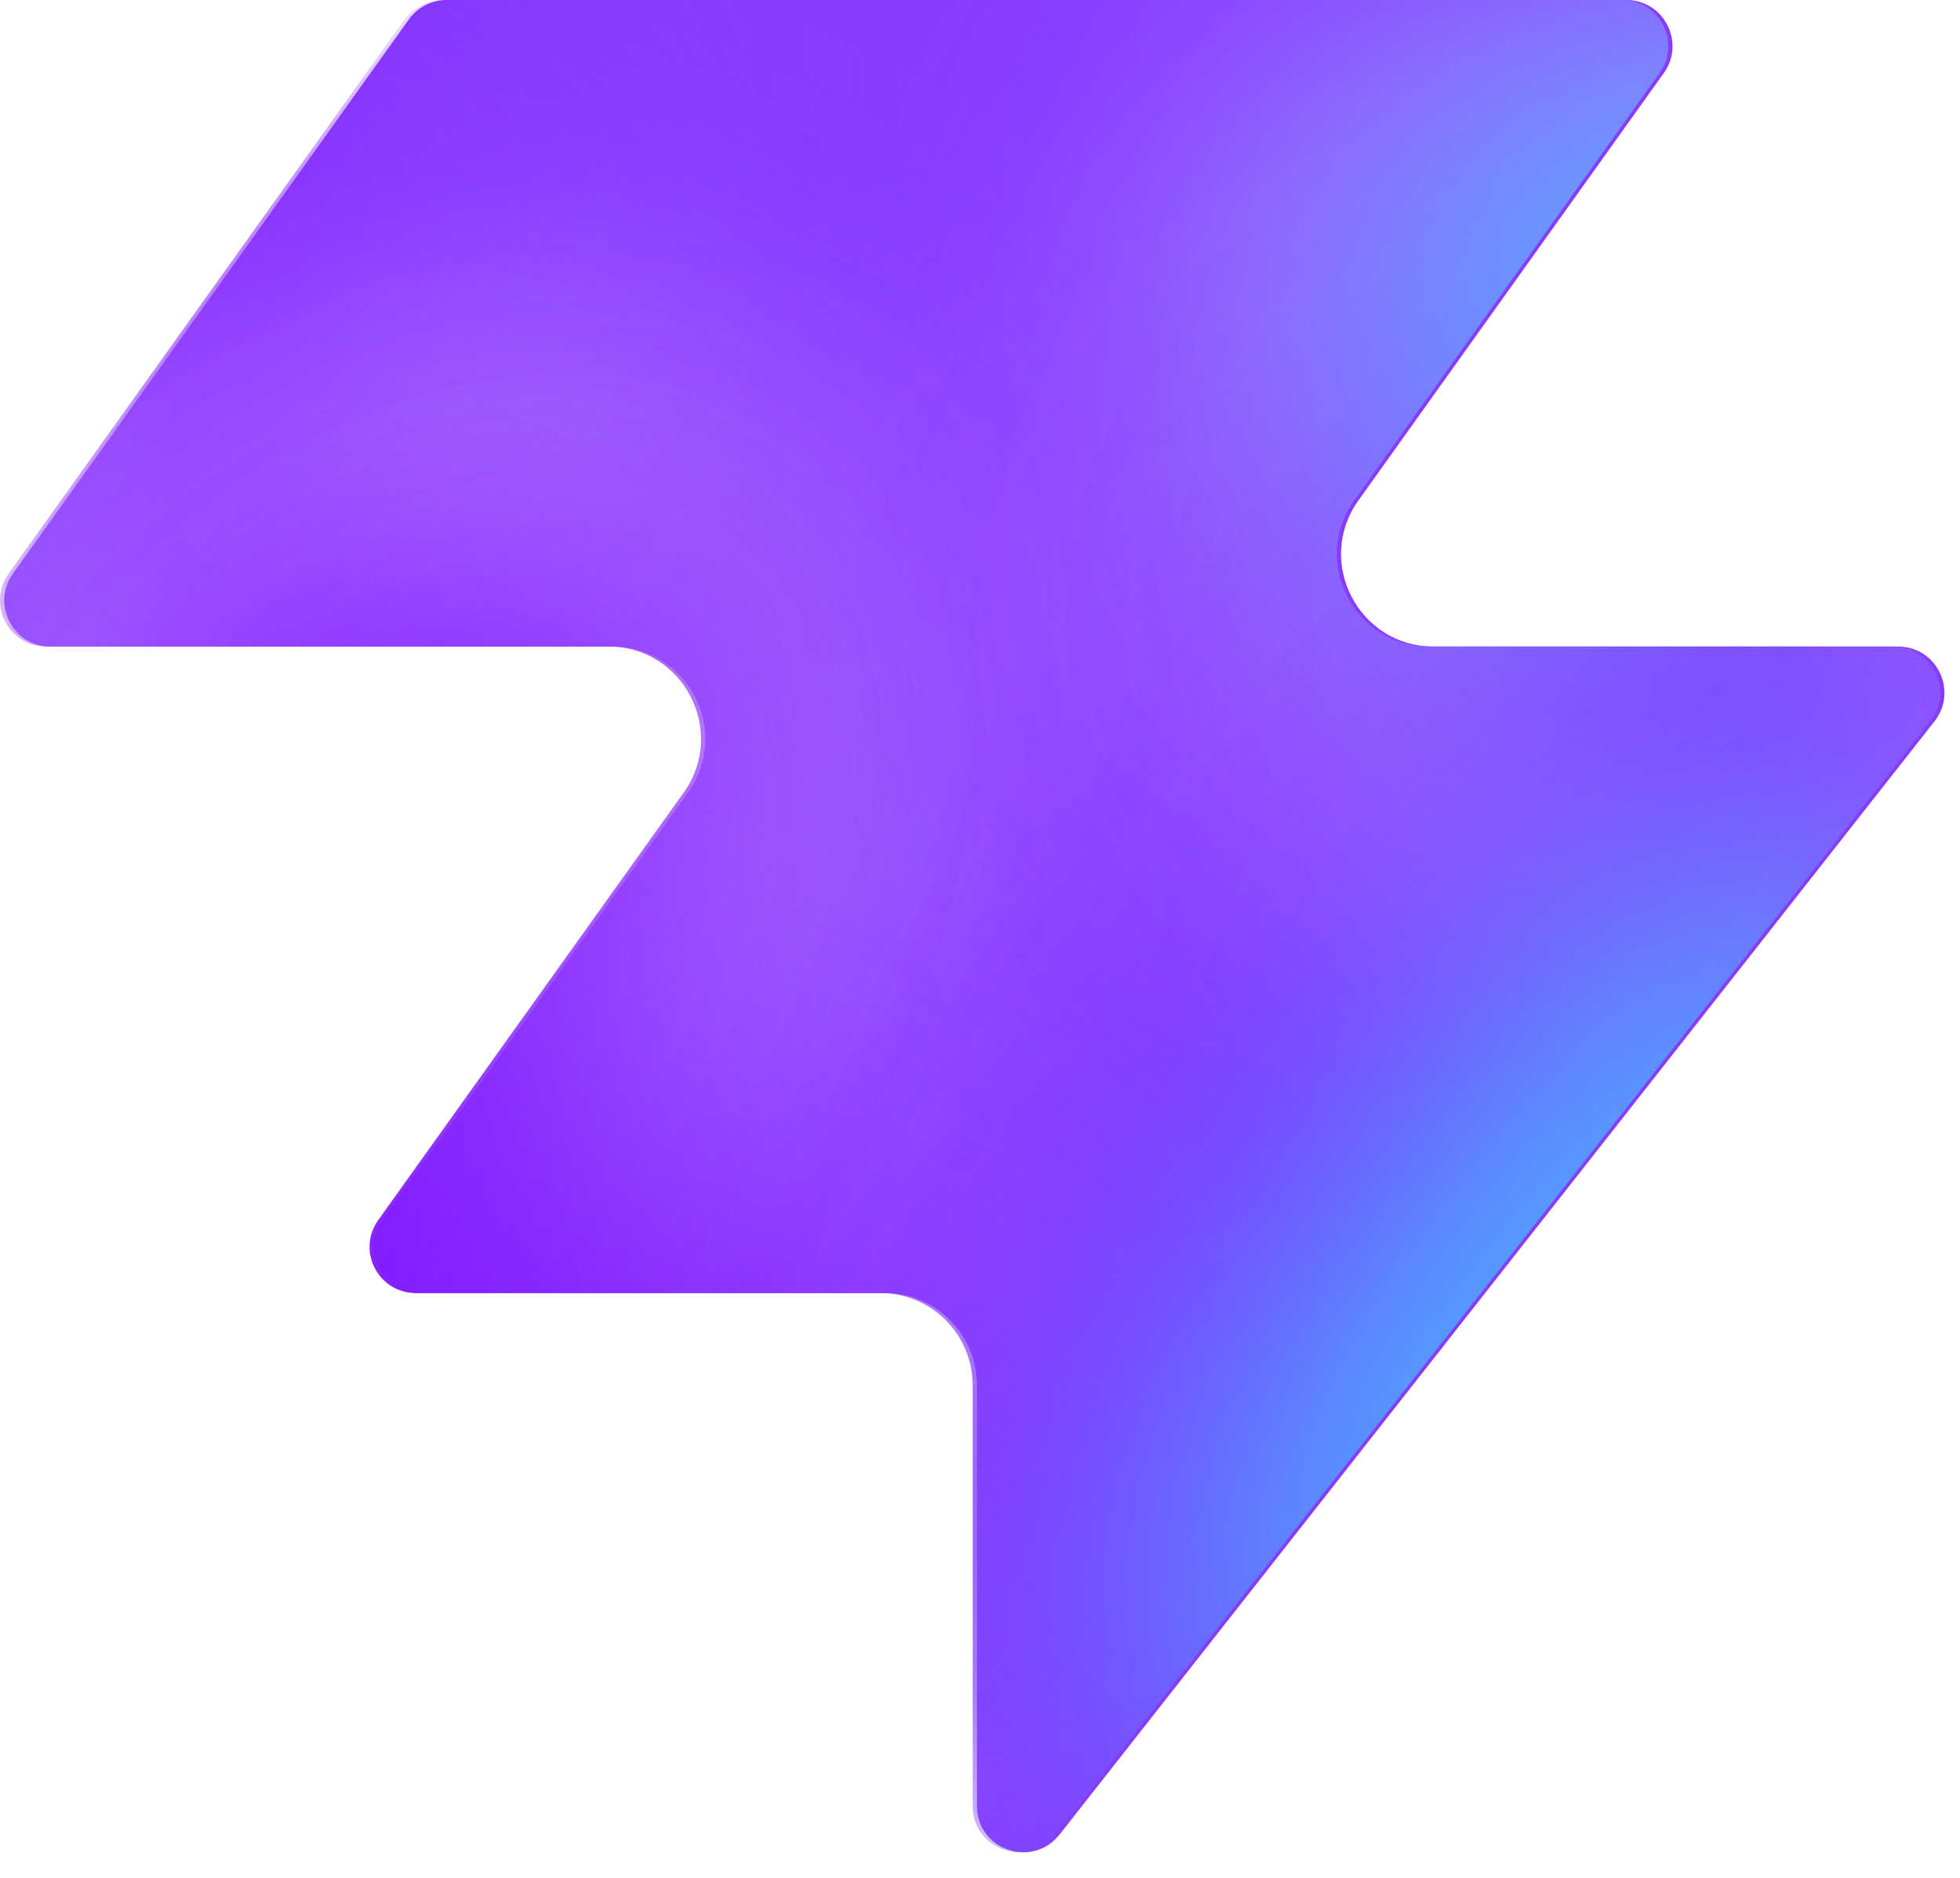
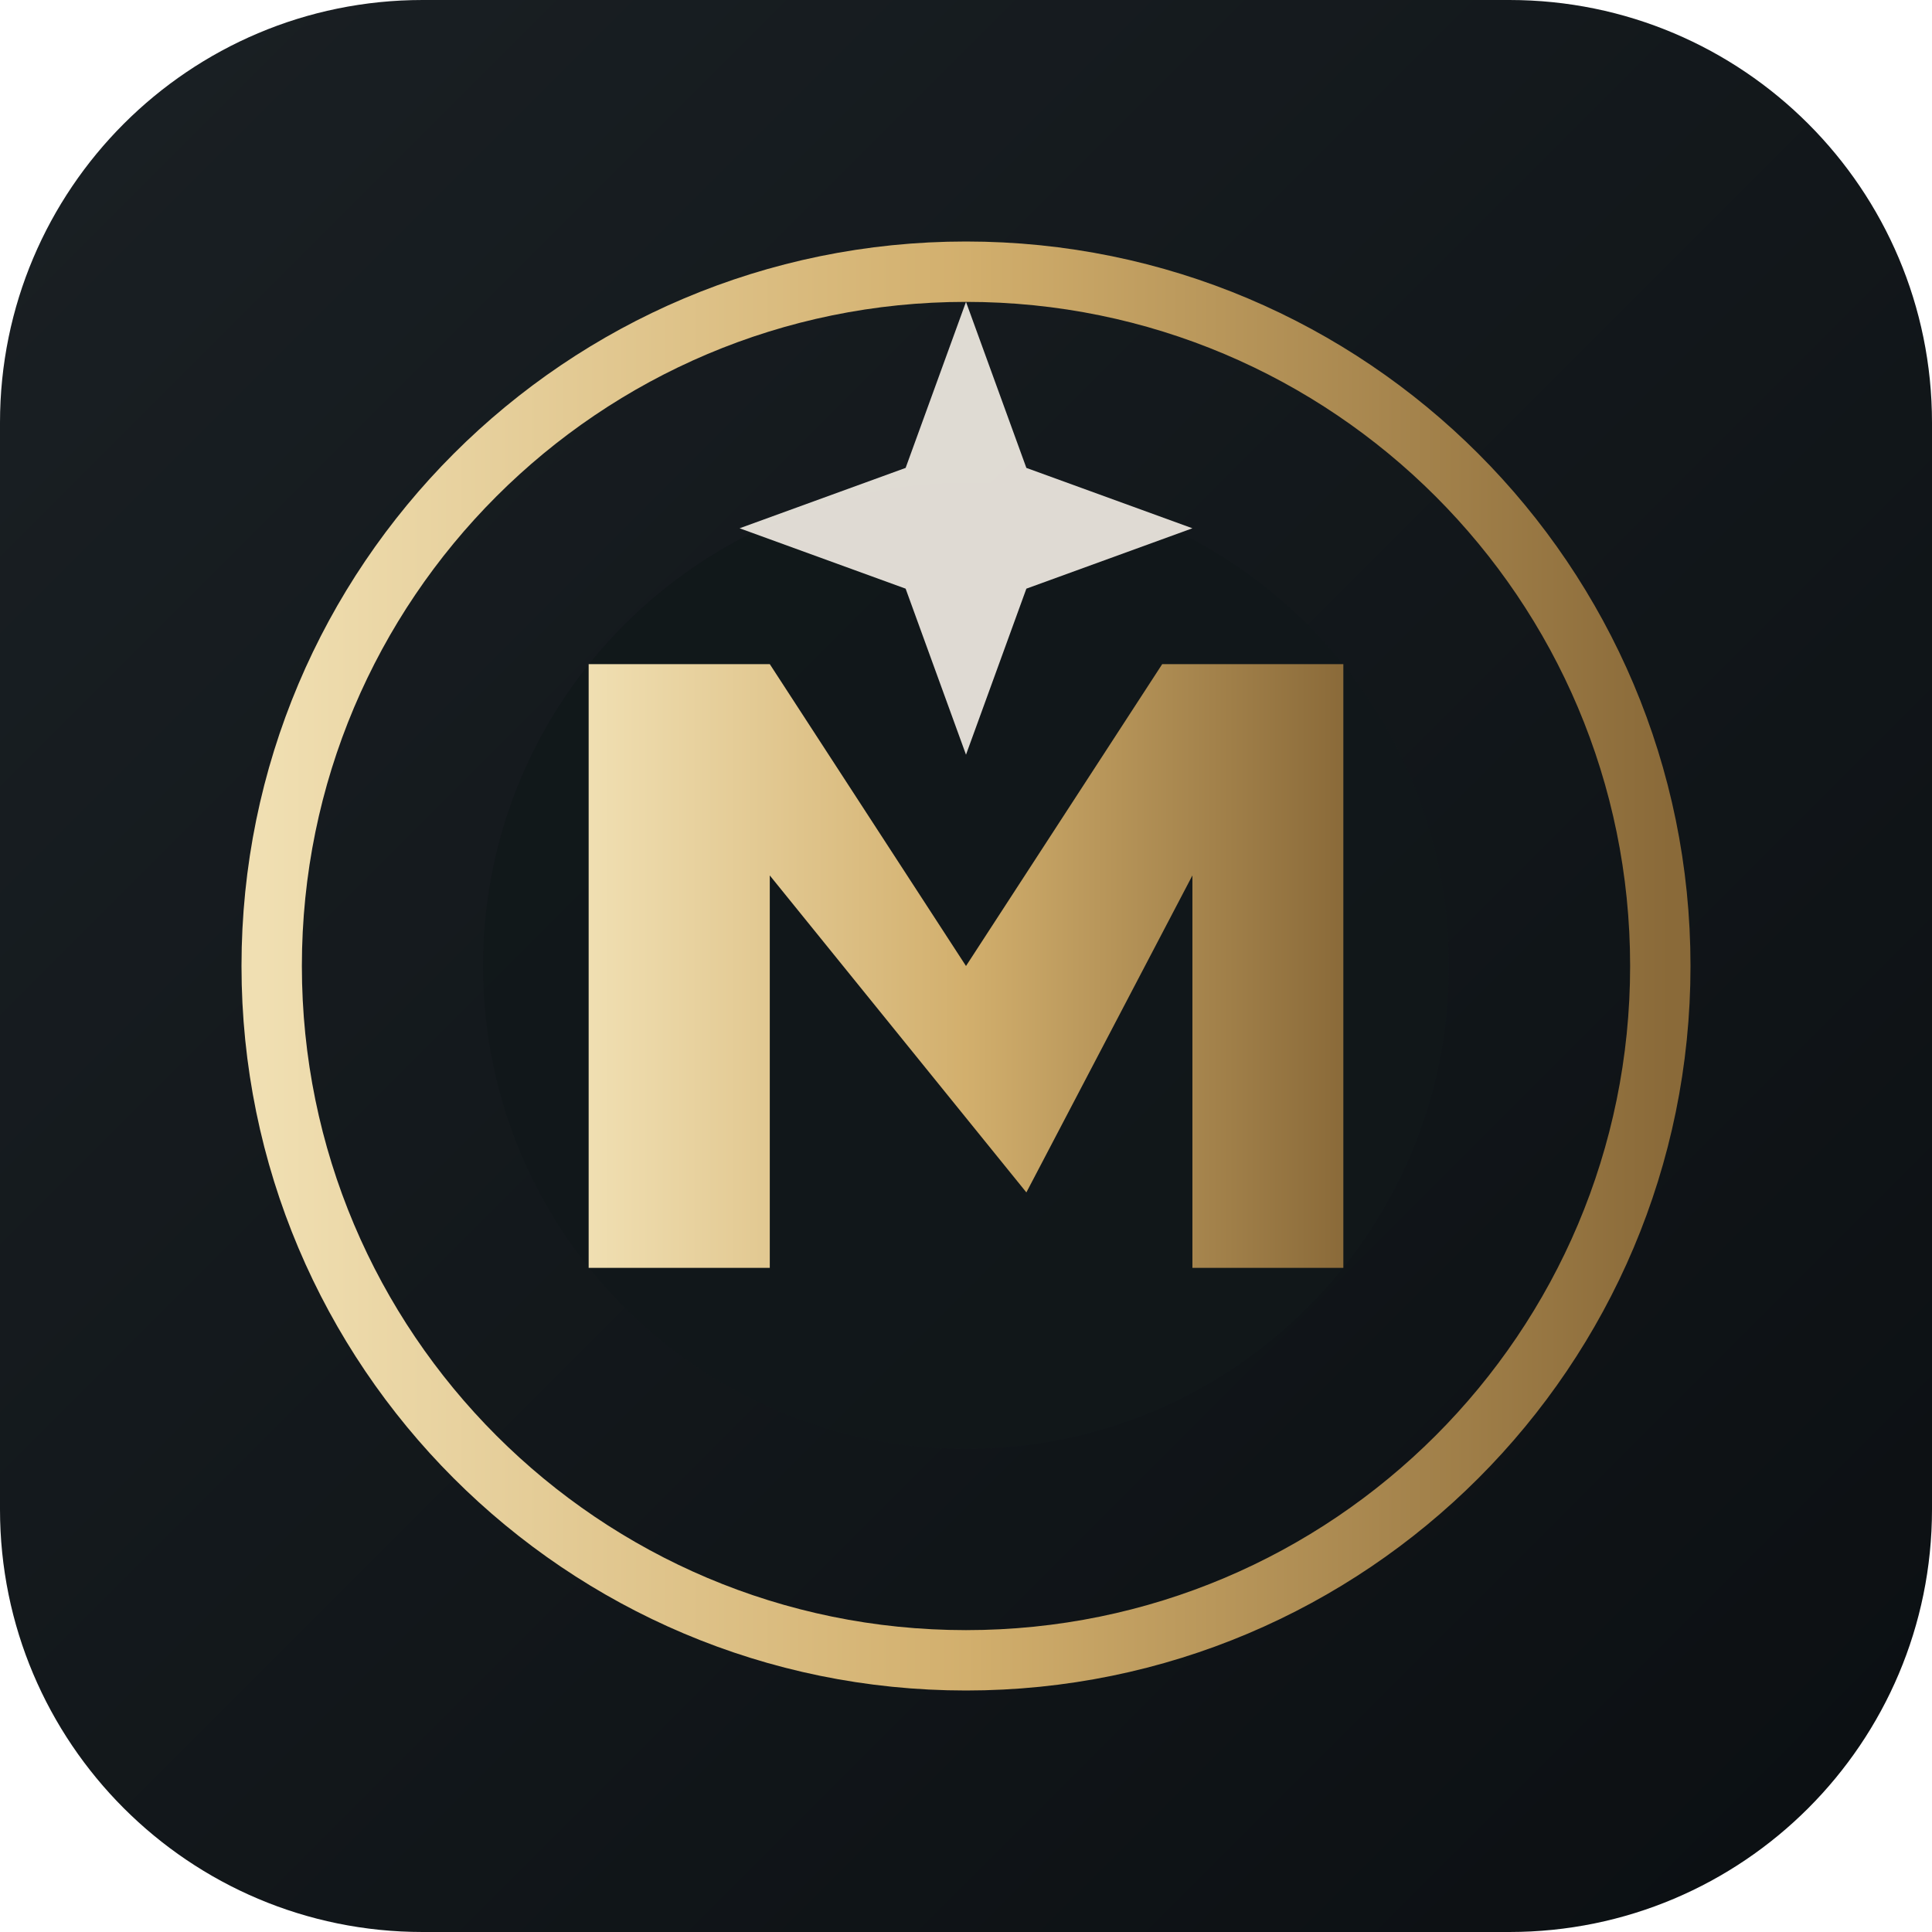
- <svg xmlns="http://www.w3.org/2000/svg" width="48" height="46" fill="none" viewBox="0 0 48 46">
-   <path fill="#863bff" d="M25.946 44.938c-.664.845-2.021.375-2.021-.698V33.937a2.26 2.26 0 0 0-2.262-2.262H10.287c-.92 0-1.456-1.04-.92-1.788l7.48-10.471c1.07-1.497 0-3.578-1.842-3.578H1.237c-.92 0-1.456-1.04-.92-1.788L10.013.474c.214-.297.556-.474.92-.474h28.894c.92 0 1.456 1.04.92 1.788l-7.48 10.471c-1.07 1.498 0 3.579 1.842 3.579h11.377c.943 0 1.473 1.088.89 1.83L25.947 44.94z" style="fill:#863bff;fill:color(display-p3 .525 .23 1);fill-opacity:1" />
-   <mask id="a" width="48" height="46" x="0" y="0" maskUnits="userSpaceOnUse" style="mask-type:alpha">
-     <path fill="#000" d="M25.842 44.938c-.664.844-2.021.375-2.021-.698V33.937a2.26 2.26 0 0 0-2.262-2.262H10.183c-.92 0-1.456-1.04-.92-1.788l7.48-10.471c1.07-1.498 0-3.579-1.842-3.579H1.133c-.92 0-1.456-1.04-.92-1.787L9.91.473c.214-.297.556-.474.92-.474h28.894c.92 0 1.456 1.04.92 1.788l-7.48 10.471c-1.07 1.498 0 3.578 1.842 3.578h11.377c.943 0 1.473 1.088.89 1.832L25.843 44.94z" style="fill:#000;fill-opacity:1" />
-   </mask>
-   <g mask="url(#a)">
-     <g filter="url(#b)">
-       <ellipse cx="5.508" cy="14.704" fill="#ede6ff" rx="5.508" ry="14.704" style="fill:#ede6ff;fill:color(display-p3 .927 .903 1);fill-opacity:1" transform="matrix(.00324 1 1 -.00324 -4.47 31.516)" />
-     </g>
-     <g filter="url(#c)">
-       <ellipse cx="10.399" cy="29.851" fill="#ede6ff" rx="10.399" ry="29.851" style="fill:#ede6ff;fill:color(display-p3 .927 .903 1);fill-opacity:1" transform="matrix(.00324 1 1 -.00324 -39.328 7.883)" />
-     </g>
-     <g filter="url(#d)">
-       <ellipse cx="5.508" cy="30.487" fill="#7e14ff" rx="5.508" ry="30.487" style="fill:#7e14ff;fill:color(display-p3 .492 .077 1);fill-opacity:1" transform="rotate(89.814 -25.913 -14.639)scale(1 -1)" />
-     </g>
-     <g filter="url(#e)">
-       <ellipse cx="5.508" cy="30.599" fill="#7e14ff" rx="5.508" ry="30.599" style="fill:#7e14ff;fill:color(display-p3 .492 .077 1);fill-opacity:1" transform="rotate(89.814 -32.644 -3.334)scale(1 -1)" />
-     </g>
-     <g filter="url(#f)">
-       <ellipse cx="5.508" cy="30.599" fill="#7e14ff" rx="5.508" ry="30.599" style="fill:#7e14ff;fill:color(display-p3 .492 .077 1);fill-opacity:1" transform="matrix(.00324 1 1 -.00324 -34.34 30.47)" />
-     </g>
-     <g filter="url(#g)">
-       <ellipse cx="14.072" cy="22.078" fill="#ede6ff" rx="14.072" ry="22.078" style="fill:#ede6ff;fill:color(display-p3 .927 .903 1);fill-opacity:1" transform="rotate(93.35 24.506 48.493)scale(-1 1)" />
-     </g>
-     <g filter="url(#h)">
-       <ellipse cx="3.47" cy="21.501" fill="#7e14ff" rx="3.47" ry="21.501" style="fill:#7e14ff;fill:color(display-p3 .492 .077 1);fill-opacity:1" transform="rotate(89.009 28.708 47.59)scale(-1 1)" />
-     </g>
-     <g filter="url(#i)">
-       <ellipse cx="3.47" cy="21.501" fill="#7e14ff" rx="3.47" ry="21.501" style="fill:#7e14ff;fill:color(display-p3 .492 .077 1);fill-opacity:1" transform="rotate(89.009 28.708 47.59)scale(-1 1)" />
-     </g>
-     <g filter="url(#j)">
-       <ellipse cx=".387" cy="8.972" fill="#7e14ff" rx="4.407" ry="29.108" style="fill:#7e14ff;fill:color(display-p3 .492 .077 1);fill-opacity:1" transform="rotate(39.51 .387 8.972)" />
-     </g>
-     <g filter="url(#k)">
-       <ellipse cx="47.523" cy="-6.092" fill="#7e14ff" rx="4.407" ry="29.108" style="fill:#7e14ff;fill:color(display-p3 .492 .077 1);fill-opacity:1" transform="rotate(37.892 47.523 -6.092)" />
-     </g>
-     <g filter="url(#l)">
-       <ellipse cx="41.412" cy="6.333" fill="#47bfff" rx="5.971" ry="9.665" style="fill:#47bfff;fill:color(display-p3 .28 .748 1);fill-opacity:1" transform="rotate(37.892 41.412 6.333)" />
-     </g>
-     <g filter="url(#m)">
-       <ellipse cx="-1.879" cy="38.332" fill="#7e14ff" rx="4.407" ry="29.108" style="fill:#7e14ff;fill:color(display-p3 .492 .077 1);fill-opacity:1" transform="rotate(37.892 -1.88 38.332)" />
-     </g>
-     <g filter="url(#n)">
-       <ellipse cx="-1.879" cy="38.332" fill="#7e14ff" rx="4.407" ry="29.108" style="fill:#7e14ff;fill:color(display-p3 .492 .077 1);fill-opacity:1" transform="rotate(37.892 -1.88 38.332)" />
-     </g>
-     <g filter="url(#o)">
-       <ellipse cx="35.651" cy="29.907" fill="#7e14ff" rx="4.407" ry="29.108" style="fill:#7e14ff;fill:color(display-p3 .492 .077 1);fill-opacity:1" transform="rotate(37.892 35.651 29.907)" />
-     </g>
-     <g filter="url(#p)">
-       <ellipse cx="38.418" cy="32.4" fill="#47bfff" rx="5.971" ry="15.297" style="fill:#47bfff;fill:color(display-p3 .28 .748 1);fill-opacity:1" transform="rotate(37.892 38.418 32.4)" />
-     </g>
-   </g>
+ <svg xmlns="http://www.w3.org/2000/svg" viewBox="0 0 128 128" role="img" aria-label="Chief Mrs. Monica memorial icon">
  <defs>
-     <filter id="b" width="60.045" height="41.654" x="-19.77" y="16.149" color-interpolation-filters="sRGB" filterUnits="userSpaceOnUse">
-       <feFlood flood-opacity="0" result="BackgroundImageFix" />
-       <feBlend in="SourceGraphic" in2="BackgroundImageFix" result="shape" />
-       <feGaussianBlur result="effect1_foregroundBlur_2002_17158" stdDeviation="7.659" />
-     </filter>
-     <filter id="c" width="90.34" height="51.437" x="-54.613" y="-7.533" color-interpolation-filters="sRGB" filterUnits="userSpaceOnUse">
-       <feFlood flood-opacity="0" result="BackgroundImageFix" />
-       <feBlend in="SourceGraphic" in2="BackgroundImageFix" result="shape" />
-       <feGaussianBlur result="effect1_foregroundBlur_2002_17158" stdDeviation="7.659" />
-     </filter>
-     <filter id="d" width="79.355" height="29.4" x="-49.64" y="2.03" color-interpolation-filters="sRGB" filterUnits="userSpaceOnUse">
-       <feFlood flood-opacity="0" result="BackgroundImageFix" />
-       <feBlend in="SourceGraphic" in2="BackgroundImageFix" result="shape" />
-       <feGaussianBlur result="effect1_foregroundBlur_2002_17158" stdDeviation="4.596" />
-     </filter>
-     <filter id="e" width="79.579" height="29.4" x="-45.045" y="20.029" color-interpolation-filters="sRGB" filterUnits="userSpaceOnUse">
-       <feFlood flood-opacity="0" result="BackgroundImageFix" />
-       <feBlend in="SourceGraphic" in2="BackgroundImageFix" result="shape" />
-       <feGaussianBlur result="effect1_foregroundBlur_2002_17158" stdDeviation="4.596" />
-     </filter>
-     <filter id="f" width="79.579" height="29.4" x="-43.513" y="21.178" color-interpolation-filters="sRGB" filterUnits="userSpaceOnUse">
-       <feFlood flood-opacity="0" result="BackgroundImageFix" />
-       <feBlend in="SourceGraphic" in2="BackgroundImageFix" result="shape" />
-       <feGaussianBlur result="effect1_foregroundBlur_2002_17158" stdDeviation="4.596" />
-     </filter>
-     <filter id="g" width="74.749" height="58.852" x="15.756" y="-17.901" color-interpolation-filters="sRGB" filterUnits="userSpaceOnUse">
-       <feFlood flood-opacity="0" result="BackgroundImageFix" />
-       <feBlend in="SourceGraphic" in2="BackgroundImageFix" result="shape" />
-       <feGaussianBlur result="effect1_foregroundBlur_2002_17158" stdDeviation="7.659" />
-     </filter>
-     <filter id="h" width="61.377" height="25.362" x="23.548" y="2.284" color-interpolation-filters="sRGB" filterUnits="userSpaceOnUse">
-       <feFlood flood-opacity="0" result="BackgroundImageFix" />
-       <feBlend in="SourceGraphic" in2="BackgroundImageFix" result="shape" />
-       <feGaussianBlur result="effect1_foregroundBlur_2002_17158" stdDeviation="4.596" />
-     </filter>
-     <filter id="i" width="61.377" height="25.362" x="23.548" y="2.284" color-interpolation-filters="sRGB" filterUnits="userSpaceOnUse">
-       <feFlood flood-opacity="0" result="BackgroundImageFix" />
-       <feBlend in="SourceGraphic" in2="BackgroundImageFix" result="shape" />
-       <feGaussianBlur result="effect1_foregroundBlur_2002_17158" stdDeviation="4.596" />
-     </filter>
-     <filter id="j" width="56.045" height="63.649" x="-27.636" y="-22.853" color-interpolation-filters="sRGB" filterUnits="userSpaceOnUse">
-       <feFlood flood-opacity="0" result="BackgroundImageFix" />
-       <feBlend in="SourceGraphic" in2="BackgroundImageFix" result="shape" />
-       <feGaussianBlur result="effect1_foregroundBlur_2002_17158" stdDeviation="4.596" />
-     </filter>
-     <filter id="k" width="54.814" height="64.646" x="20.116" y="-38.415" color-interpolation-filters="sRGB" filterUnits="userSpaceOnUse">
-       <feFlood flood-opacity="0" result="BackgroundImageFix" />
-       <feBlend in="SourceGraphic" in2="BackgroundImageFix" result="shape" />
-       <feGaussianBlur result="effect1_foregroundBlur_2002_17158" stdDeviation="4.596" />
-     </filter>
-     <filter id="l" width="33.541" height="35.313" x="24.641" y="-11.323" color-interpolation-filters="sRGB" filterUnits="userSpaceOnUse">
-       <feFlood flood-opacity="0" result="BackgroundImageFix" />
-       <feBlend in="SourceGraphic" in2="BackgroundImageFix" result="shape" />
-       <feGaussianBlur result="effect1_foregroundBlur_2002_17158" stdDeviation="4.596" />
-     </filter>
-     <filter id="m" width="54.814" height="64.646" x="-29.286" y="6.009" color-interpolation-filters="sRGB" filterUnits="userSpaceOnUse">
-       <feFlood flood-opacity="0" result="BackgroundImageFix" />
-       <feBlend in="SourceGraphic" in2="BackgroundImageFix" result="shape" />
-       <feGaussianBlur result="effect1_foregroundBlur_2002_17158" stdDeviation="4.596" />
-     </filter>
-     <filter id="n" width="54.814" height="64.646" x="-29.286" y="6.009" color-interpolation-filters="sRGB" filterUnits="userSpaceOnUse">
-       <feFlood flood-opacity="0" result="BackgroundImageFix" />
-       <feBlend in="SourceGraphic" in2="BackgroundImageFix" result="shape" />
-       <feGaussianBlur result="effect1_foregroundBlur_2002_17158" stdDeviation="4.596" />
-     </filter>
-     <filter id="o" width="54.814" height="64.646" x="8.244" y="-2.416" color-interpolation-filters="sRGB" filterUnits="userSpaceOnUse">
-       <feFlood flood-opacity="0" result="BackgroundImageFix" />
-       <feBlend in="SourceGraphic" in2="BackgroundImageFix" result="shape" />
-       <feGaussianBlur result="effect1_foregroundBlur_2002_17158" stdDeviation="4.596" />
-     </filter>
-     <filter id="p" width="39.409" height="43.623" x="18.713" y="10.588" color-interpolation-filters="sRGB" filterUnits="userSpaceOnUse">
-       <feFlood flood-opacity="0" result="BackgroundImageFix" />
-       <feBlend in="SourceGraphic" in2="BackgroundImageFix" result="shape" />
-       <feGaussianBlur result="effect1_foregroundBlur_2002_17158" stdDeviation="4.596" />
-     </filter>
+     <linearGradient id="bg" x1="0%" x2="100%" y1="0%" y2="100%">
+       <stop offset="0%" stop-color="#1a2024" />
+       <stop offset="100%" stop-color="#0b0f12" />
+     </linearGradient>
+     <linearGradient id="gold" x1="0%" x2="100%" y1="0%" y2="0%">
+       <stop offset="0%" stop-color="#f0dfb2" />
+       <stop offset="50%" stop-color="#d2af6d" />
+       <stop offset="100%" stop-color="#8a6a39" />
+     </linearGradient>
  </defs>
+   <rect width="128" height="128" rx="28" fill="url(#bg)" />
+   <circle cx="64" cy="64" r="46" fill="none" stroke="url(#gold)" stroke-width="4" />
+   <circle cx="64" cy="64" r="32" fill="#11171a" opacity="0.9" />
+   <path d="M39 84V44h12l13 20 13-20h12v40h-10V58L68 79 51 58v26H39Z" fill="url(#gold)" />
+   <path d="M64 20l4 11 11 4-11 4-4 11-4-11-11-4 11-4 4-11Z" fill="#f5efe7" opacity="0.9" />
</svg>
